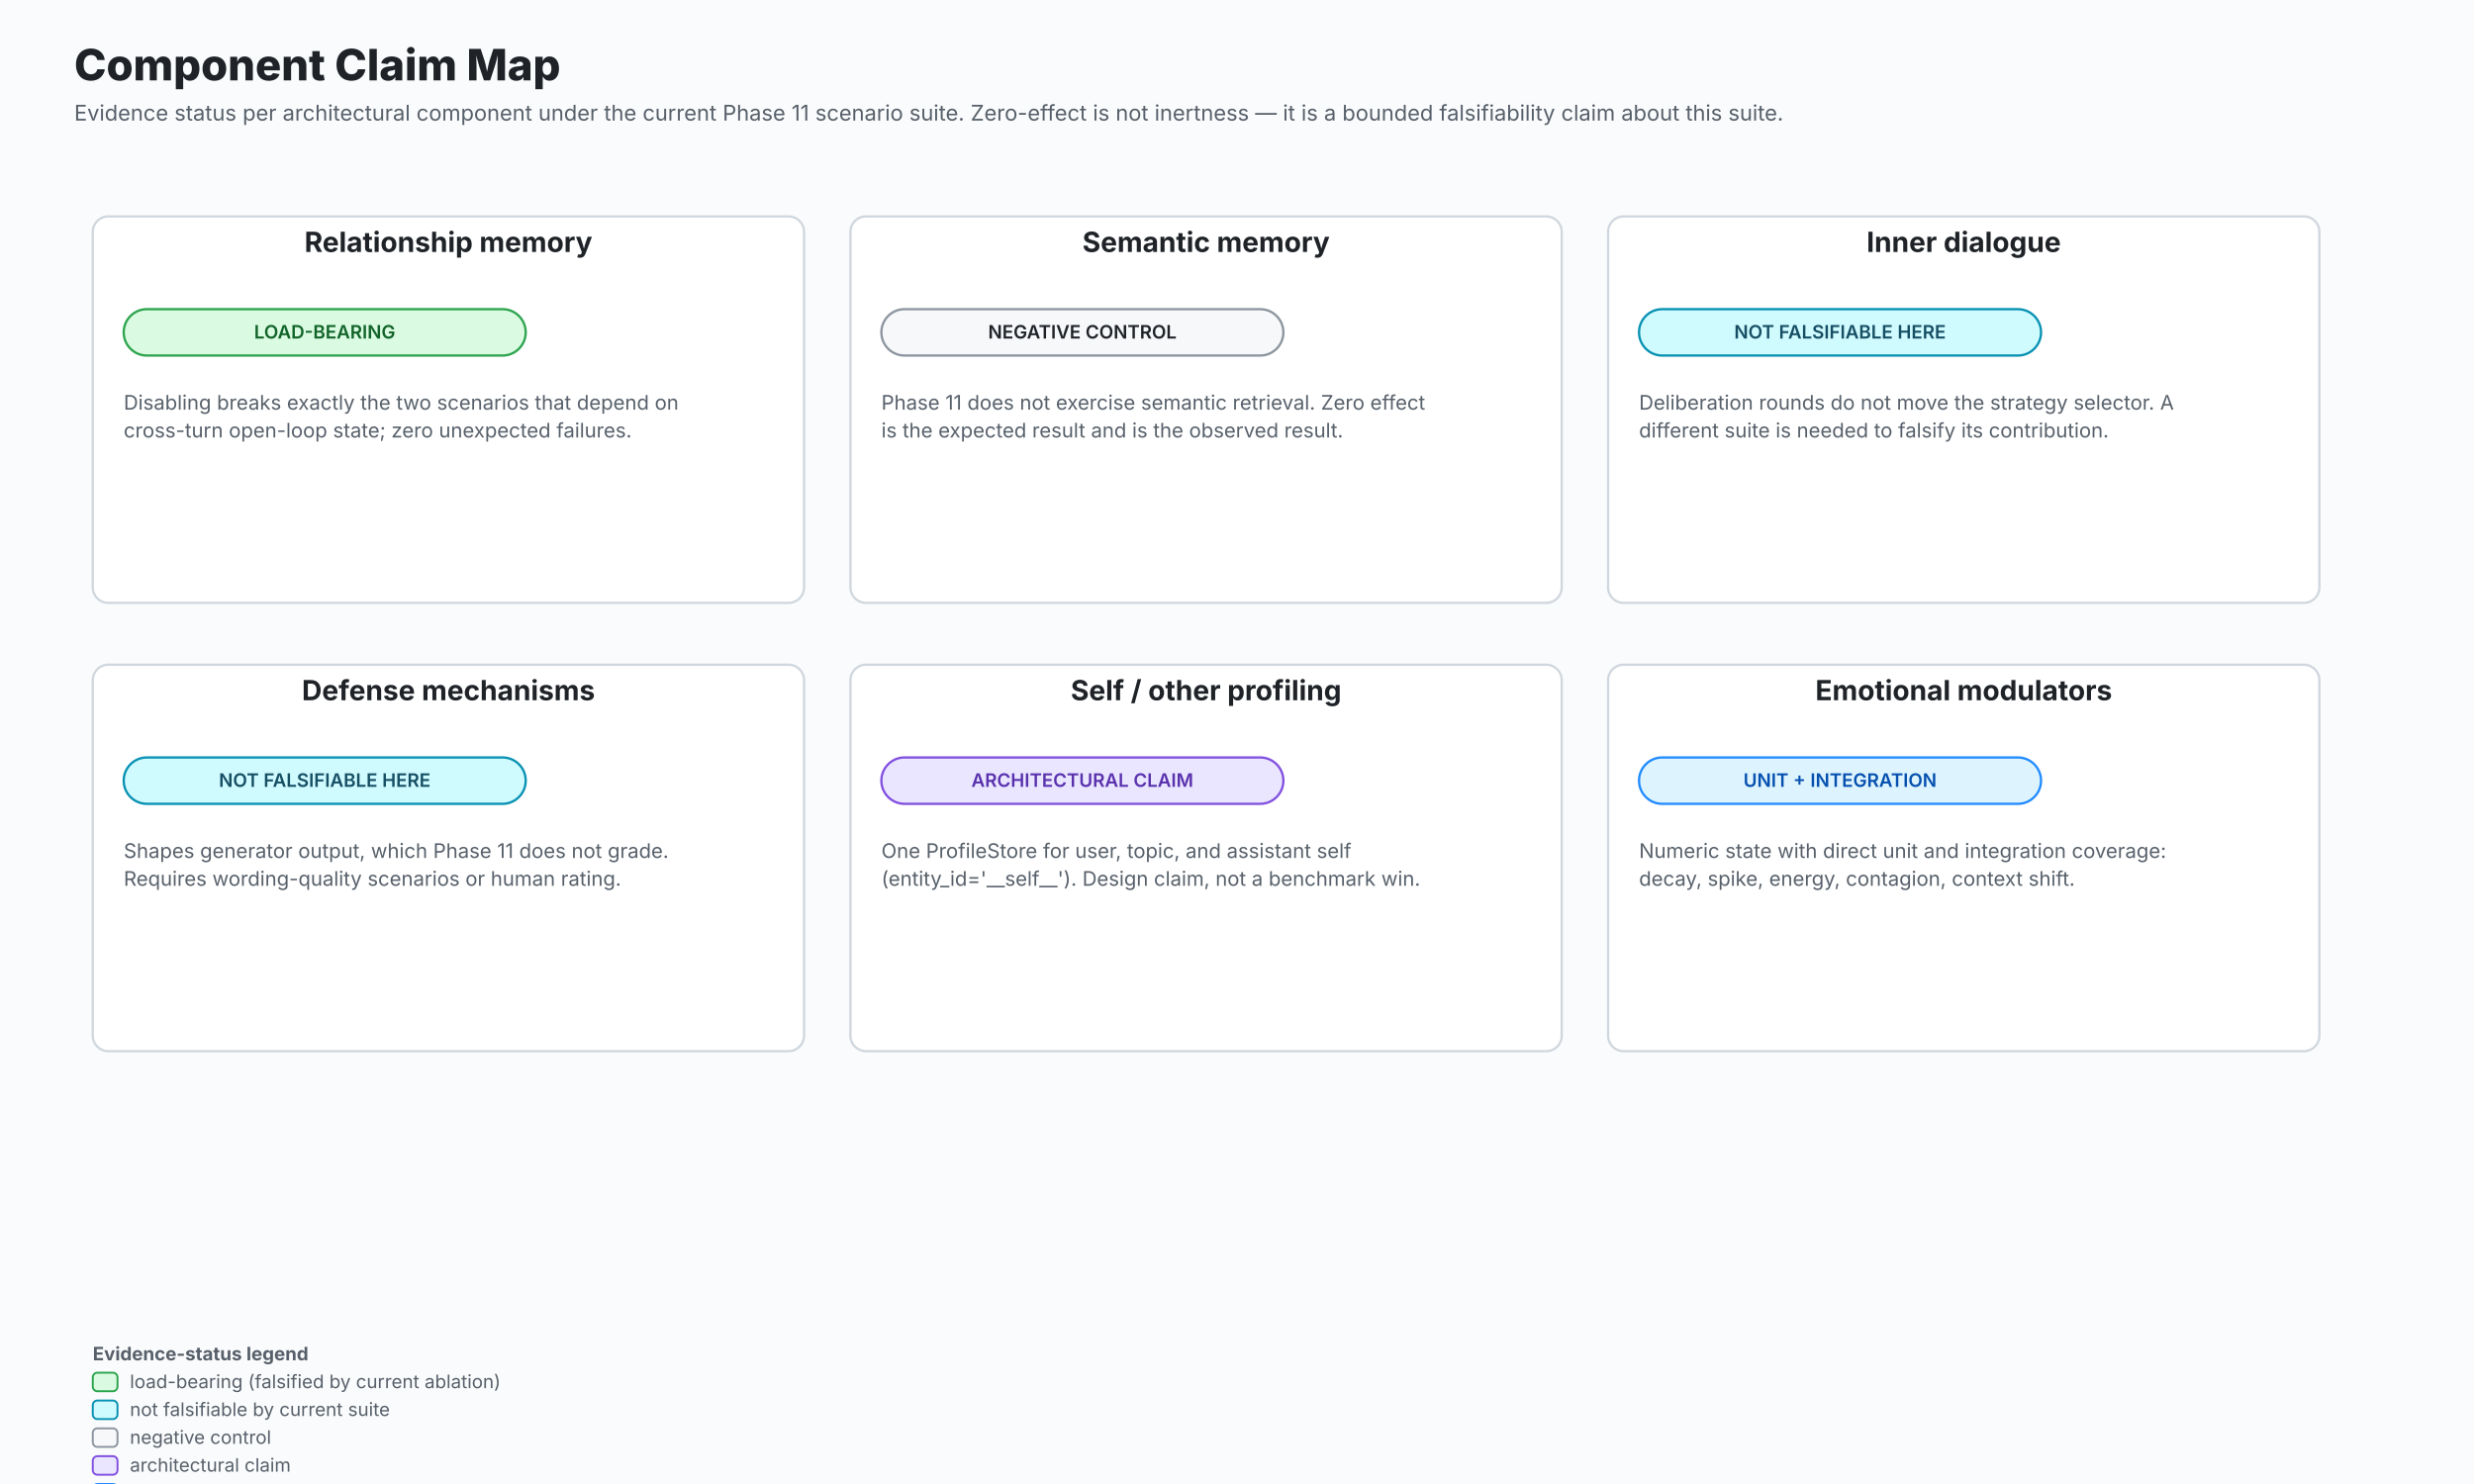
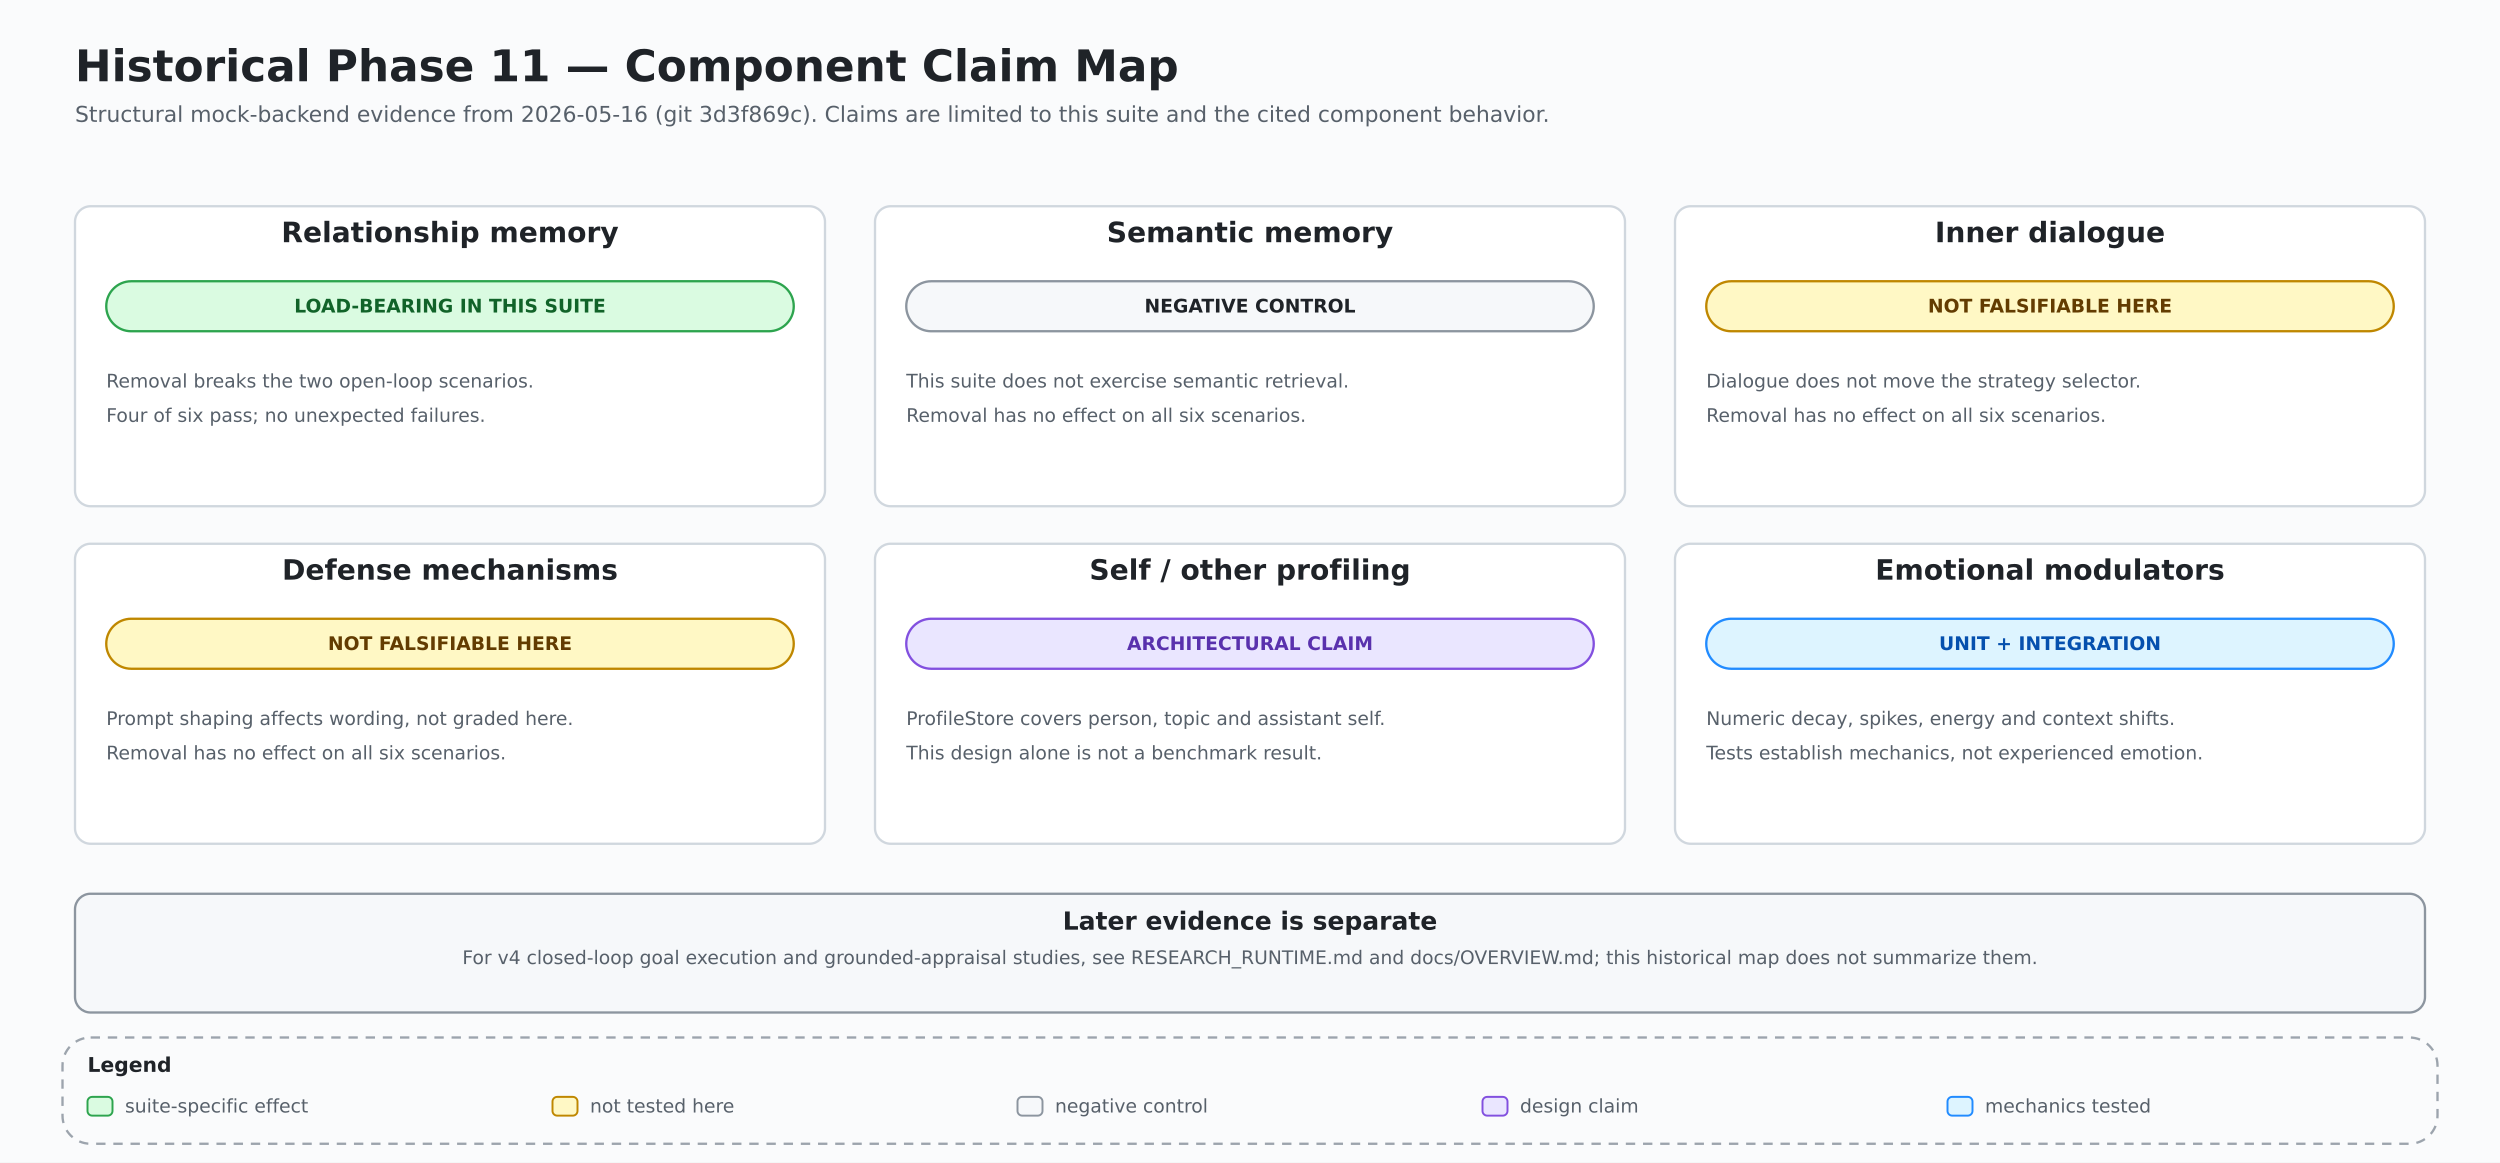
- <svg xmlns="http://www.w3.org/2000/svg" width="1600" height="960" viewBox="0 0 1600 960" role="img" aria-labelledby="title desc">
+ <svg xmlns="http://www.w3.org/2000/svg" width="1600" height="744" viewBox="0 0 1600 744" role="img" aria-labelledby="historical-phase-11-component-claim-map-title historical-phase-11-component-claim-map-desc">
  <defs>
    <marker id="arrowhead" markerWidth="10" markerHeight="10" refX="9" refY="5" orient="auto" markerUnits="strokeWidth">
      <path d="M1,1 L9,5 L1,9 Z" fill="#57606a" />
    </marker>
  </defs>
  <rect width="100%" height="100%" fill="#fafbfc" />
-   <text x="48" y="52" text-anchor="start" font-family="'Inter', 'Segoe UI', -apple-system, BlinkMacSystemFont, Arial, sans-serif" font-size="28" font-weight="800" fill="#1f2328">Component Claim Map</text>
-   <text x="48" y="78" text-anchor="start" font-family="'Inter', 'Segoe UI', -apple-system, BlinkMacSystemFont, Arial, sans-serif" font-size="14" font-weight="400" fill="#57606a">Evidence status per architectural component under the current Phase 11 scenario suite. Zero-effect is not inertness — it is a bounded falsifiability claim about this suite.</text>
-   <rect x="60" y="140" width="460" height="250" rx="10" fill="#ffffff" stroke="#d0d7de" stroke-width="1.5" />
-   <text x="290.0" y="163" text-anchor="middle" font-family="'Inter', 'Segoe UI', -apple-system, BlinkMacSystemFont, Arial, sans-serif" font-size="18" font-weight="700" fill="#1f2328">Relationship memory</text>
-   <rect x="80" y="200" width="260" height="30" rx="15.0" fill="#dafbe1" stroke="#2da44e" stroke-width="1.5" />
-   <text x="210.0" y="219.0" text-anchor="middle" font-family="'Inter', 'Segoe UI', -apple-system, BlinkMacSystemFont, Arial, sans-serif" font-size="12" font-weight="600" fill="#116329">LOAD-BEARING</text>
-   <text x="80" y="265" text-anchor="start" font-family="'Inter', 'Segoe UI', -apple-system, BlinkMacSystemFont, Arial, sans-serif" font-size="13" font-weight="400" fill="#57606a">Disabling breaks exactly the two scenarios that depend on</text>
-   <text x="80" y="283" text-anchor="start" font-family="'Inter', 'Segoe UI', -apple-system, BlinkMacSystemFont, Arial, sans-serif" font-size="13" font-weight="400" fill="#57606a">cross-turn open-loop state; zero unexpected failures.</text>
-   <rect x="550" y="140" width="460" height="250" rx="10" fill="#ffffff" stroke="#d0d7de" stroke-width="1.5" />
-   <text x="780.0" y="163" text-anchor="middle" font-family="'Inter', 'Segoe UI', -apple-system, BlinkMacSystemFont, Arial, sans-serif" font-size="18" font-weight="700" fill="#1f2328">Semantic memory</text>
-   <rect x="570" y="200" width="260" height="30" rx="15.0" fill="#f6f8fa" stroke="#8c959f" stroke-width="1.5" />
-   <text x="700.0" y="219.0" text-anchor="middle" font-family="'Inter', 'Segoe UI', -apple-system, BlinkMacSystemFont, Arial, sans-serif" font-size="12" font-weight="600" fill="#1f2328">NEGATIVE CONTROL</text>
-   <text x="570" y="265" text-anchor="start" font-family="'Inter', 'Segoe UI', -apple-system, BlinkMacSystemFont, Arial, sans-serif" font-size="13" font-weight="400" fill="#57606a">Phase 11 does not exercise semantic retrieval. Zero effect</text>
-   <text x="570" y="283" text-anchor="start" font-family="'Inter', 'Segoe UI', -apple-system, BlinkMacSystemFont, Arial, sans-serif" font-size="13" font-weight="400" fill="#57606a">is the expected result and is the observed result.</text>
-   <rect x="1040" y="140" width="460" height="250" rx="10" fill="#ffffff" stroke="#d0d7de" stroke-width="1.5" />
-   <text x="1270.0" y="163" text-anchor="middle" font-family="'Inter', 'Segoe UI', -apple-system, BlinkMacSystemFont, Arial, sans-serif" font-size="18" font-weight="700" fill="#1f2328">Inner dialogue</text>
-   <rect x="1060" y="200" width="260" height="30" rx="15.0" fill="#cffafe" stroke="#0891b2" stroke-width="1.5" />
-   <text x="1190.0" y="219.0" text-anchor="middle" font-family="'Inter', 'Segoe UI', -apple-system, BlinkMacSystemFont, Arial, sans-serif" font-size="12" font-weight="600" fill="#164e63">NOT FALSIFIABLE HERE</text>
-   <text x="1060" y="265" text-anchor="start" font-family="'Inter', 'Segoe UI', -apple-system, BlinkMacSystemFont, Arial, sans-serif" font-size="13" font-weight="400" fill="#57606a">Deliberation rounds do not move the strategy selector. A</text>
-   <text x="1060" y="283" text-anchor="start" font-family="'Inter', 'Segoe UI', -apple-system, BlinkMacSystemFont, Arial, sans-serif" font-size="13" font-weight="400" fill="#57606a">different suite is needed to falsify its contribution.</text>
-   <rect x="60" y="430" width="460" height="250" rx="10" fill="#ffffff" stroke="#d0d7de" stroke-width="1.5" />
-   <text x="290.0" y="453" text-anchor="middle" font-family="'Inter', 'Segoe UI', -apple-system, BlinkMacSystemFont, Arial, sans-serif" font-size="18" font-weight="700" fill="#1f2328">Defense mechanisms</text>
-   <rect x="80" y="490" width="260" height="30" rx="15.0" fill="#cffafe" stroke="#0891b2" stroke-width="1.5" />
-   <text x="210.0" y="509.0" text-anchor="middle" font-family="'Inter', 'Segoe UI', -apple-system, BlinkMacSystemFont, Arial, sans-serif" font-size="12" font-weight="600" fill="#164e63">NOT FALSIFIABLE HERE</text>
-   <text x="80" y="555" text-anchor="start" font-family="'Inter', 'Segoe UI', -apple-system, BlinkMacSystemFont, Arial, sans-serif" font-size="13" font-weight="400" fill="#57606a">Shapes generator output, which Phase 11 does not grade.</text>
-   <text x="80" y="573" text-anchor="start" font-family="'Inter', 'Segoe UI', -apple-system, BlinkMacSystemFont, Arial, sans-serif" font-size="13" font-weight="400" fill="#57606a">Requires wording-quality scenarios or human rating.</text>
-   <rect x="550" y="430" width="460" height="250" rx="10" fill="#ffffff" stroke="#d0d7de" stroke-width="1.5" />
-   <text x="780.0" y="453" text-anchor="middle" font-family="'Inter', 'Segoe UI', -apple-system, BlinkMacSystemFont, Arial, sans-serif" font-size="18" font-weight="700" fill="#1f2328">Self / other profiling</text>
-   <rect x="570" y="490" width="260" height="30" rx="15.0" fill="#eae6ff" stroke="#8250df" stroke-width="1.5" />
-   <text x="700.0" y="509.0" text-anchor="middle" font-family="'Inter', 'Segoe UI', -apple-system, BlinkMacSystemFont, Arial, sans-serif" font-size="12" font-weight="600" fill="#5931ad">ARCHITECTURAL CLAIM</text>
-   <text x="570" y="555" text-anchor="start" font-family="'Inter', 'Segoe UI', -apple-system, BlinkMacSystemFont, Arial, sans-serif" font-size="13" font-weight="400" fill="#57606a">One ProfileStore for user, topic, and assistant self</text>
-   <text x="570" y="573" text-anchor="start" font-family="'Inter', 'Segoe UI', -apple-system, BlinkMacSystemFont, Arial, sans-serif" font-size="13" font-weight="400" fill="#57606a">(entity_id='__self__'). Design claim, not a benchmark win.</text>
-   <rect x="1040" y="430" width="460" height="250" rx="10" fill="#ffffff" stroke="#d0d7de" stroke-width="1.5" />
-   <text x="1270.0" y="453" text-anchor="middle" font-family="'Inter', 'Segoe UI', -apple-system, BlinkMacSystemFont, Arial, sans-serif" font-size="18" font-weight="700" fill="#1f2328">Emotional modulators</text>
-   <rect x="1060" y="490" width="260" height="30" rx="15.0" fill="#ddf4ff" stroke="#218bff" stroke-width="1.5" />
-   <text x="1190.0" y="509.0" text-anchor="middle" font-family="'Inter', 'Segoe UI', -apple-system, BlinkMacSystemFont, Arial, sans-serif" font-size="12" font-weight="600" fill="#0550ae">UNIT + INTEGRATION</text>
-   <text x="1060" y="555" text-anchor="start" font-family="'Inter', 'Segoe UI', -apple-system, BlinkMacSystemFont, Arial, sans-serif" font-size="13" font-weight="400" fill="#57606a">Numeric state with direct unit and integration coverage:</text>
-   <text x="1060" y="573" text-anchor="start" font-family="'Inter', 'Segoe UI', -apple-system, BlinkMacSystemFont, Arial, sans-serif" font-size="13" font-weight="400" fill="#57606a">decay, spike, energy, contagion, context shift.</text>
-   <text x="60" y="880" text-anchor="start" font-family="'Inter', 'Segoe UI', -apple-system, BlinkMacSystemFont, Arial, sans-serif" font-size="12" font-weight="700" fill="#57606a">Evidence-status legend</text>
-   <rect x="60" y="888" width="16" height="12" rx="3" fill="#dafbe1" stroke="#2da44e" stroke-width="1.25" />
-   <text x="84" y="898" text-anchor="start" font-family="'Inter', 'Segoe UI', -apple-system, BlinkMacSystemFont, Arial, sans-serif" font-size="12" font-weight="400" fill="#57606a">load-bearing (falsified by current ablation)</text>
-   <rect x="60" y="906" width="16" height="12" rx="3" fill="#cffafe" stroke="#0891b2" stroke-width="1.25" />
-   <text x="84" y="916" text-anchor="start" font-family="'Inter', 'Segoe UI', -apple-system, BlinkMacSystemFont, Arial, sans-serif" font-size="12" font-weight="400" fill="#57606a">not falsifiable by current suite</text>
-   <rect x="60" y="924" width="16" height="12" rx="3" fill="#f6f8fa" stroke="#8c959f" stroke-width="1.25" />
-   <text x="84" y="934" text-anchor="start" font-family="'Inter', 'Segoe UI', -apple-system, BlinkMacSystemFont, Arial, sans-serif" font-size="12" font-weight="400" fill="#57606a">negative control</text>
-   <rect x="60" y="942" width="16" height="12" rx="3" fill="#eae6ff" stroke="#8250df" stroke-width="1.25" />
-   <text x="84" y="952" text-anchor="start" font-family="'Inter', 'Segoe UI', -apple-system, BlinkMacSystemFont, Arial, sans-serif" font-size="12" font-weight="400" fill="#57606a">architectural claim</text>
-   <rect x="60" y="960" width="16" height="12" rx="3" fill="#ddf4ff" stroke="#218bff" stroke-width="1.25" />
-   <text x="84" y="970" text-anchor="start" font-family="'Inter', 'Segoe UI', -apple-system, BlinkMacSystemFont, Arial, sans-serif" font-size="12" font-weight="400" fill="#57606a">unit + integration coverage</text>
+   <text x="48" y="52" text-anchor="start" font-family="'DejaVu Sans', 'Liberation Sans', Arial, sans-serif" font-size="28" font-weight="800" fill="#1f2328">Historical Phase 11 — Component Claim Map</text>
+   <text x="48" y="78" text-anchor="start" font-family="'DejaVu Sans', 'Liberation Sans', Arial, sans-serif" font-size="14" font-weight="400" fill="#57606a">Structural mock-backend evidence from 2026-05-16 (git 3d3f869c). Claims are limited to this suite and the cited component behavior.</text>
+   <rect x="48" y="132" width="480" height="192" rx="10" fill="#ffffff" stroke="#d0d7de" stroke-width="1.5" />
+   <text x="288.0" y="155" text-anchor="middle" font-family="'DejaVu Sans', 'Liberation Sans', Arial, sans-serif" font-size="18" font-weight="700" fill="#1f2328">Relationship memory</text>
+   <rect x="68" y="180" width="440" height="32" rx="16.0" fill="#dafbe1" stroke="#2da44e" stroke-width="1.5" />
+   <text x="288.0" y="200.0" text-anchor="middle" font-family="'DejaVu Sans', 'Liberation Sans', Arial, sans-serif" font-size="12" font-weight="600" fill="#116329">LOAD-BEARING IN THIS SUITE</text>
+   <text x="68" y="248" text-anchor="start" font-family="'DejaVu Sans', 'Liberation Sans', Arial, sans-serif" font-size="12" font-weight="400" fill="#57606a">Removal breaks the two open-loop scenarios.</text>
+   <text x="68" y="270" text-anchor="start" font-family="'DejaVu Sans', 'Liberation Sans', Arial, sans-serif" font-size="12" font-weight="400" fill="#57606a">Four of six pass; no unexpected failures.</text>
+   <rect x="560" y="132" width="480" height="192" rx="10" fill="#ffffff" stroke="#d0d7de" stroke-width="1.5" />
+   <text x="800.0" y="155" text-anchor="middle" font-family="'DejaVu Sans', 'Liberation Sans', Arial, sans-serif" font-size="18" font-weight="700" fill="#1f2328">Semantic memory</text>
+   <rect x="580" y="180" width="440" height="32" rx="16.0" fill="#f6f8fa" stroke="#8c959f" stroke-width="1.5" />
+   <text x="800.0" y="200.0" text-anchor="middle" font-family="'DejaVu Sans', 'Liberation Sans', Arial, sans-serif" font-size="12" font-weight="600" fill="#1f2328">NEGATIVE CONTROL</text>
+   <text x="580" y="248" text-anchor="start" font-family="'DejaVu Sans', 'Liberation Sans', Arial, sans-serif" font-size="12" font-weight="400" fill="#57606a">This suite does not exercise semantic retrieval.</text>
+   <text x="580" y="270" text-anchor="start" font-family="'DejaVu Sans', 'Liberation Sans', Arial, sans-serif" font-size="12" font-weight="400" fill="#57606a">Removal has no effect on all six scenarios.</text>
+   <rect x="1072" y="132" width="480" height="192" rx="10" fill="#ffffff" stroke="#d0d7de" stroke-width="1.5" />
+   <text x="1312.0" y="155" text-anchor="middle" font-family="'DejaVu Sans', 'Liberation Sans', Arial, sans-serif" font-size="18" font-weight="700" fill="#1f2328">Inner dialogue</text>
+   <rect x="1092" y="180" width="440" height="32" rx="16.0" fill="#fff8c5" stroke="#bf8700" stroke-width="1.5" />
+   <text x="1312.0" y="200.0" text-anchor="middle" font-family="'DejaVu Sans', 'Liberation Sans', Arial, sans-serif" font-size="12" font-weight="600" fill="#633c01">NOT FALSIFIABLE HERE</text>
+   <text x="1092" y="248" text-anchor="start" font-family="'DejaVu Sans', 'Liberation Sans', Arial, sans-serif" font-size="12" font-weight="400" fill="#57606a">Dialogue does not move the strategy selector.</text>
+   <text x="1092" y="270" text-anchor="start" font-family="'DejaVu Sans', 'Liberation Sans', Arial, sans-serif" font-size="12" font-weight="400" fill="#57606a">Removal has no effect on all six scenarios.</text>
+   <rect x="48" y="348" width="480" height="192" rx="10" fill="#ffffff" stroke="#d0d7de" stroke-width="1.5" />
+   <text x="288.0" y="371" text-anchor="middle" font-family="'DejaVu Sans', 'Liberation Sans', Arial, sans-serif" font-size="18" font-weight="700" fill="#1f2328">Defense mechanisms</text>
+   <rect x="68" y="396" width="440" height="32" rx="16.0" fill="#fff8c5" stroke="#bf8700" stroke-width="1.5" />
+   <text x="288.0" y="416.0" text-anchor="middle" font-family="'DejaVu Sans', 'Liberation Sans', Arial, sans-serif" font-size="12" font-weight="600" fill="#633c01">NOT FALSIFIABLE HERE</text>
+   <text x="68" y="464" text-anchor="start" font-family="'DejaVu Sans', 'Liberation Sans', Arial, sans-serif" font-size="12" font-weight="400" fill="#57606a">Prompt shaping affects wording, not graded here.</text>
+   <text x="68" y="486" text-anchor="start" font-family="'DejaVu Sans', 'Liberation Sans', Arial, sans-serif" font-size="12" font-weight="400" fill="#57606a">Removal has no effect on all six scenarios.</text>
+   <rect x="560" y="348" width="480" height="192" rx="10" fill="#ffffff" stroke="#d0d7de" stroke-width="1.5" />
+   <text x="800.0" y="371" text-anchor="middle" font-family="'DejaVu Sans', 'Liberation Sans', Arial, sans-serif" font-size="18" font-weight="700" fill="#1f2328">Self / other profiling</text>
+   <rect x="580" y="396" width="440" height="32" rx="16.0" fill="#eae6ff" stroke="#8250df" stroke-width="1.5" />
+   <text x="800.0" y="416.0" text-anchor="middle" font-family="'DejaVu Sans', 'Liberation Sans', Arial, sans-serif" font-size="12" font-weight="600" fill="#5931ad">ARCHITECTURAL CLAIM</text>
+   <text x="580" y="464" text-anchor="start" font-family="'DejaVu Sans', 'Liberation Sans', Arial, sans-serif" font-size="12" font-weight="400" fill="#57606a">ProfileStore covers person, topic and assistant self.</text>
+   <text x="580" y="486" text-anchor="start" font-family="'DejaVu Sans', 'Liberation Sans', Arial, sans-serif" font-size="12" font-weight="400" fill="#57606a">This design alone is not a benchmark result.</text>
+   <rect x="1072" y="348" width="480" height="192" rx="10" fill="#ffffff" stroke="#d0d7de" stroke-width="1.5" />
+   <text x="1312.0" y="371" text-anchor="middle" font-family="'DejaVu Sans', 'Liberation Sans', Arial, sans-serif" font-size="18" font-weight="700" fill="#1f2328">Emotional modulators</text>
+   <rect x="1092" y="396" width="440" height="32" rx="16.0" fill="#ddf4ff" stroke="#218bff" stroke-width="1.5" />
+   <text x="1312.0" y="416.0" text-anchor="middle" font-family="'DejaVu Sans', 'Liberation Sans', Arial, sans-serif" font-size="12" font-weight="600" fill="#0550ae">UNIT + INTEGRATION</text>
+   <text x="1092" y="464" text-anchor="start" font-family="'DejaVu Sans', 'Liberation Sans', Arial, sans-serif" font-size="12" font-weight="400" fill="#57606a">Numeric decay, spikes, energy and context shifts.</text>
+   <text x="1092" y="486" text-anchor="start" font-family="'DejaVu Sans', 'Liberation Sans', Arial, sans-serif" font-size="12" font-weight="400" fill="#57606a">Tests establish mechanics, not experienced emotion.</text>
+   <rect x="48" y="572" width="1504" height="76" rx="10" fill="#f6f8fa" stroke="#8c959f" stroke-width="1.5" />
+   <text x="800.0" y="595" text-anchor="middle" font-family="'DejaVu Sans', 'Liberation Sans', Arial, sans-serif" font-size="16" font-weight="700" fill="#1f2328">Later evidence is separate</text>
+   <text x="800.0" y="617" text-anchor="middle" font-family="'DejaVu Sans', 'Liberation Sans', Arial, sans-serif" font-size="12" font-weight="400" fill="#57606a">For v4 closed-loop goal execution and grounded-appraisal studies, see RESEARCH_RUNTIME.md and docs/OVERVIEW.md; this historical map does not summarize them.</text>
+   <rect x="40" y="664" width="1520" height="68" rx="18" fill="none" stroke="#8c959f" stroke-width="1.5" stroke-dasharray="6 5" opacity="0.85" />
+   <text x="56" y="686" text-anchor="start" font-family="'DejaVu Sans', 'Liberation Sans', Arial, sans-serif" font-size="13" font-weight="700" fill="#1f2328">Legend</text>
+   <rect x="56.0" y="702" width="16" height="12" rx="3" fill="#dafbe1" stroke="#2da44e" stroke-width="1.25" />
+   <text x="80.0" y="712" text-anchor="start" font-family="'DejaVu Sans', 'Liberation Sans', Arial, sans-serif" font-size="12" font-weight="400" fill="#57606a">suite-specific effect</text>
+   <rect x="353.6" y="702" width="16" height="12" rx="3" fill="#fff8c5" stroke="#bf8700" stroke-width="1.25" />
+   <text x="377.6" y="712" text-anchor="start" font-family="'DejaVu Sans', 'Liberation Sans', Arial, sans-serif" font-size="12" font-weight="400" fill="#57606a">not tested here</text>
+   <rect x="651.2" y="702" width="16" height="12" rx="3" fill="#f6f8fa" stroke="#8c959f" stroke-width="1.25" />
+   <text x="675.2" y="712" text-anchor="start" font-family="'DejaVu Sans', 'Liberation Sans', Arial, sans-serif" font-size="12" font-weight="400" fill="#57606a">negative control</text>
+   <rect x="948.8" y="702" width="16" height="12" rx="3" fill="#eae6ff" stroke="#8250df" stroke-width="1.25" />
+   <text x="972.8" y="712" text-anchor="start" font-family="'DejaVu Sans', 'Liberation Sans', Arial, sans-serif" font-size="12" font-weight="400" fill="#57606a">design claim</text>
+   <rect x="1246.4" y="702" width="16" height="12" rx="3" fill="#ddf4ff" stroke="#218bff" stroke-width="1.25" />
+   <text x="1270.4" y="712" text-anchor="start" font-family="'DejaVu Sans', 'Liberation Sans', Arial, sans-serif" font-size="12" font-weight="400" fill="#57606a">mechanics tested</text>
</svg>
